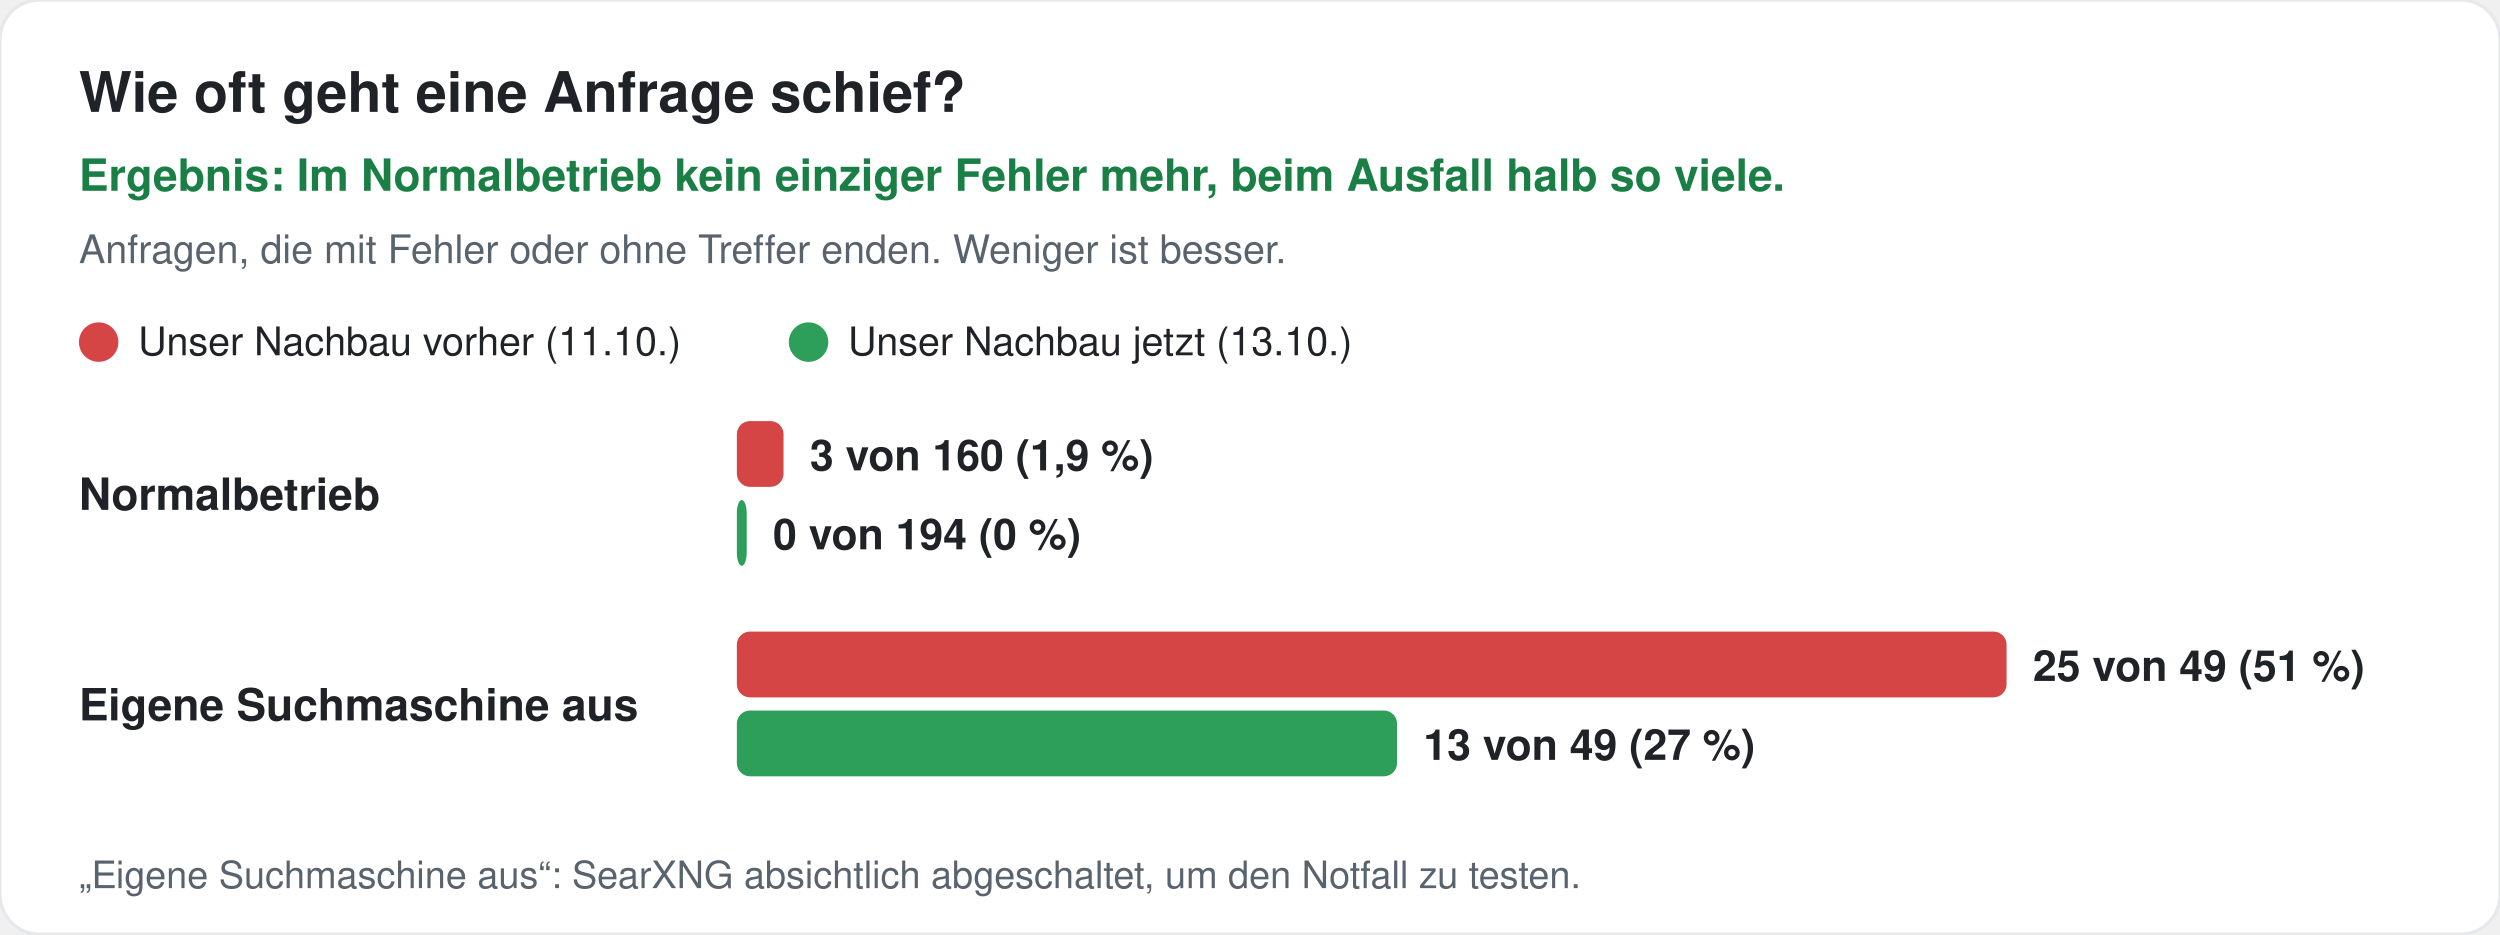
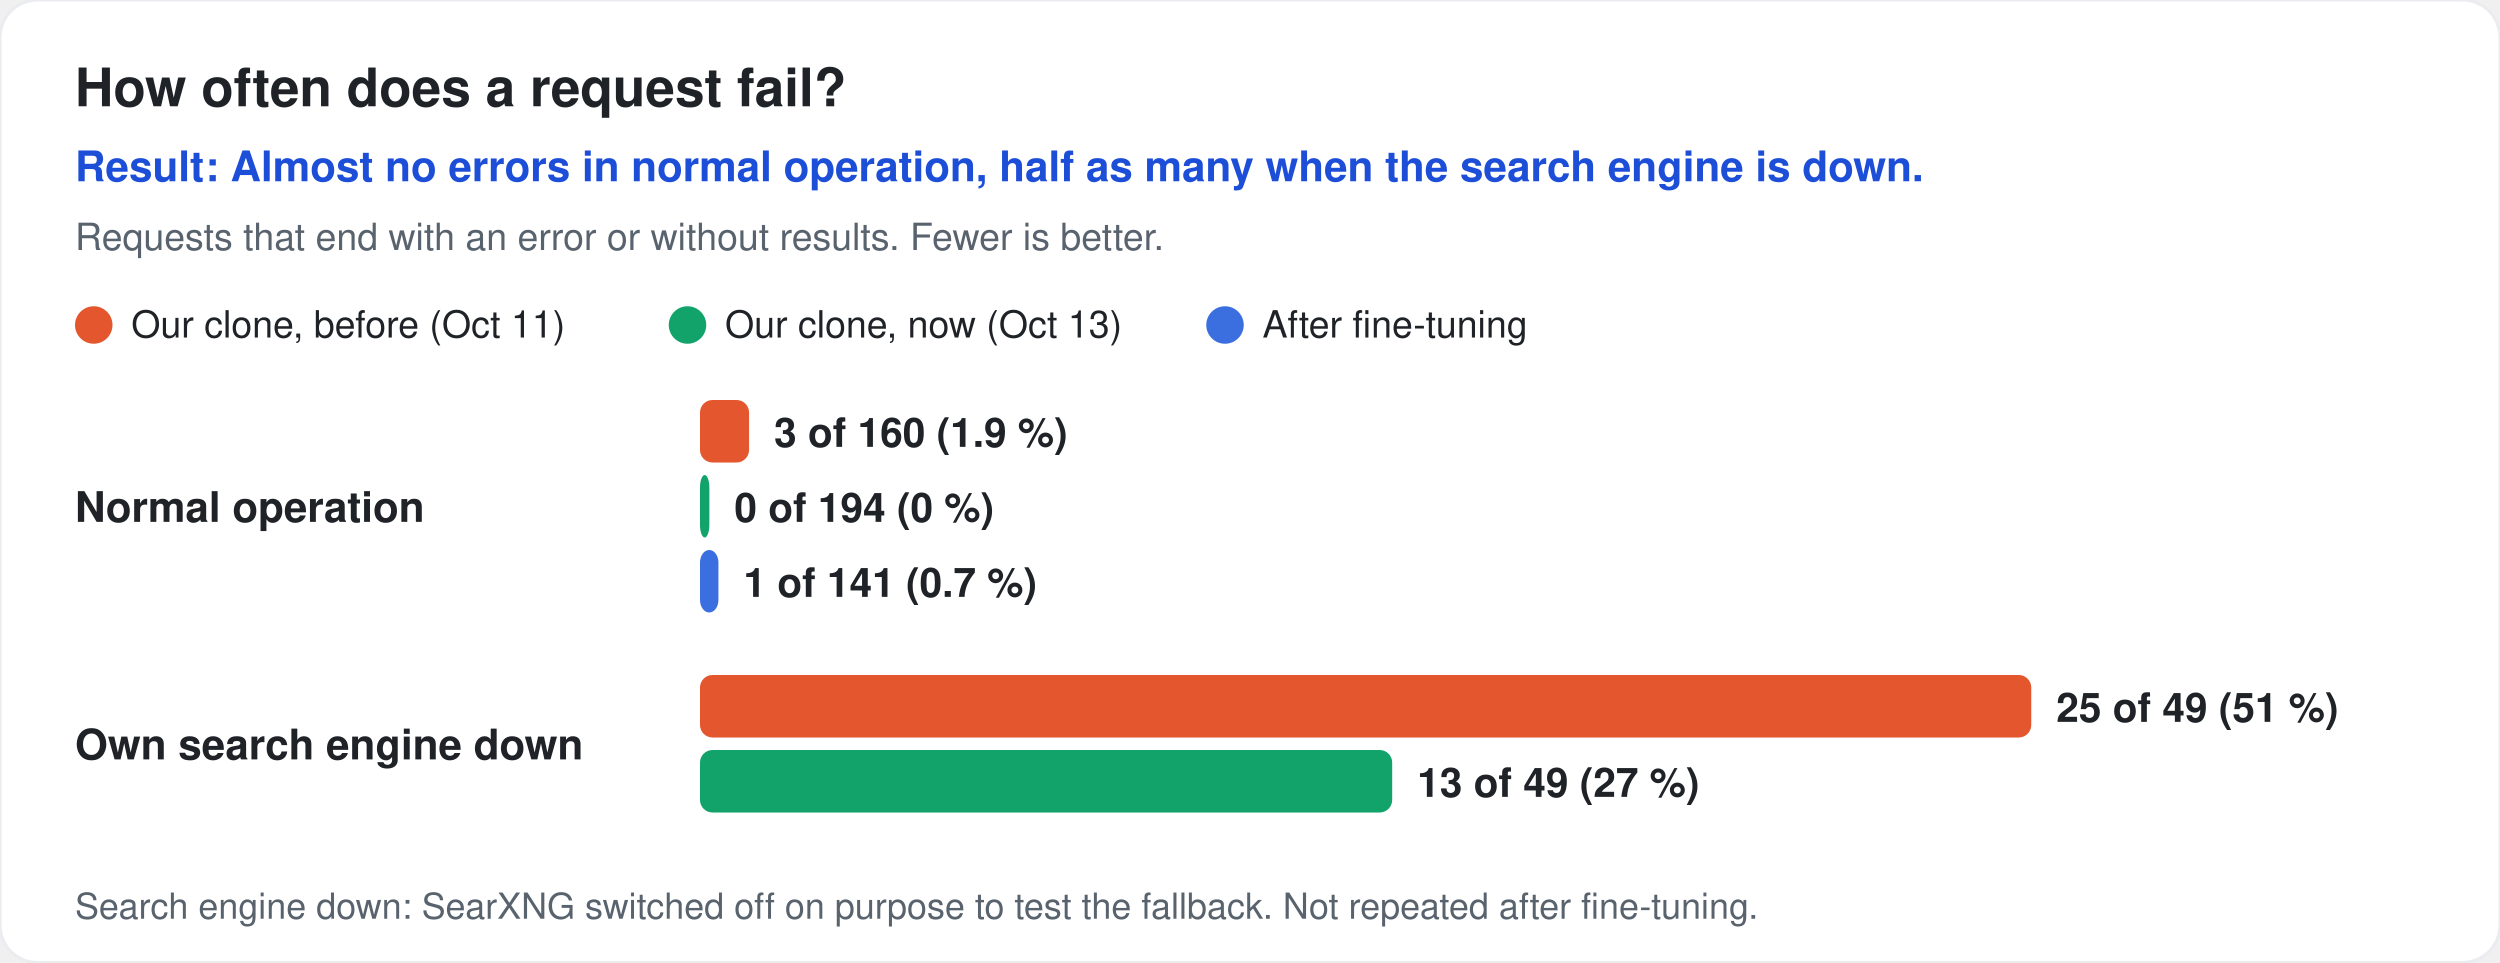
- <svg xmlns="http://www.w3.org/2000/svg" width="760" height="284" viewBox="0 0 760 284" font-family="-apple-system, BlinkMacSystemFont, 'Segoe UI', Helvetica, Arial, sans-serif">
-   <rect width="760" height="284" rx="12" fill="#FFFFFF" stroke="#E6E8EB" />
-   <text x="24.0" y="34.0" font-size="17" fill="#1F2328" text-anchor="start" font-weight="650">Wie oft geht eine Anfrage schief?</text>
-   <text x="24.0" y="58.0" font-size="13.5" fill="#1A7F45" text-anchor="start" font-weight="650">Ergebnis: Im Normalbetrieb kein einziger Fehler mehr, beim Ausfall halb so viele.</text>
-   <text x="24.0" y="80.0" font-size="12" fill="#59636E" text-anchor="start" font-weight="400">Anfragen, die mit Fehler oder ohne Treffer enden. Weniger ist besser.</text>
-   <circle cx="30" cy="104" r="6" fill="#D64545" />
-   <text x="42.0" y="108.0" font-size="12" fill="#1F2328" text-anchor="start" font-weight="400">Unser Nachbau vorher (11.10.)</text>
-   <circle cx="245.8" cy="104" r="6" fill="#2E9E5B" />
-   <text x="257.8" y="108.0" font-size="12" fill="#1F2328" text-anchor="start" font-weight="400">Unser Nachbau jetzt (13.10.)</text>
-   <text x="24.0" y="155.0" font-size="13.5" fill="#1F2328" text-anchor="start" font-weight="600">Normalbetrieb</text>
-   <rect x="224" y="128" width="14.2" height="20" rx="4" fill="#D64545" />
-   <text x="246.2" y="143.0" font-size="13" fill="#1F2328" text-anchor="start" font-weight="650">3 von 160 (1,9 %)</text>
-   <rect x="224" y="152" width="3.0" height="20" rx="4" fill="#2E9E5B" />
-   <text x="235.0" y="167.0" font-size="13" fill="#1F2328" text-anchor="start" font-weight="650">0 von 194 (0 %)</text>
-   <text x="24.0" y="219.0" font-size="13.5" fill="#1F2328" text-anchor="start" font-weight="600">Eigene Suchmaschine aus</text>
-   <rect x="224" y="192" width="386.0" height="20" rx="4" fill="#D64545" />
-   <text x="618.0" y="207.0" font-size="13" fill="#1F2328" text-anchor="start" font-weight="650">25 von 49 (51 %)</text>
-   <rect x="224" y="216" width="200.7" height="20" rx="4" fill="#2E9E5B" />
-   <text x="432.7" y="231.0" font-size="13" fill="#1F2328" text-anchor="start" font-weight="650">13 von 49 (27 %)</text>
-   <text x="24.0" y="270.0" font-size="11.5" fill="#59636E" text-anchor="start" font-weight="400">„Eigene Suchmaschine aus“: SearXNG absichtlich abgeschaltet, um den Notfall zu testen.</text>
+ <svg xmlns="http://www.w3.org/2000/svg" width="800" height="308" viewBox="0 0 800 308" font-family="-apple-system, BlinkMacSystemFont, 'Segoe UI', Helvetica, Arial, sans-serif">
+   <rect width="800" height="308" rx="12" fill="#FFFFFF" stroke="#EAECEF" />
+   <text x="24.0" y="34.0" font-size="17" fill="#1F2328" text-anchor="start" font-weight="650">How often does a request fail?</text>
+   <text x="24.0" y="58.0" font-size="13.5" fill="#1D4ED8" text-anchor="start" font-weight="650">Result: Almost no errors in normal operation, half as many when the search engine is down.</text>
+   <text x="24.0" y="80.0" font-size="12" fill="#59636E" text-anchor="start" font-weight="400">Requests that end with an error or without results. Fewer is better.</text>
+   <circle cx="30" cy="104" r="6" fill="#E4572E" />
+   <text x="42.0" y="108.0" font-size="12" fill="#1F2328" text-anchor="start" font-weight="400">Our clone, before (Oct 11)</text>
+   <circle cx="220.0" cy="104" r="6" fill="#12A36B" />
+   <text x="232.0" y="108.0" font-size="12" fill="#1F2328" text-anchor="start" font-weight="400">Our clone, now (Oct 13)</text>
+   <circle cx="392.0" cy="104" r="6" fill="#3B6FE0" />
+   <text x="404.0" y="108.0" font-size="12" fill="#1F2328" text-anchor="start" font-weight="400">After fine-tuning</text>
+   <text x="24.0" y="167.0" font-size="13.5" fill="#1F2328" text-anchor="start" font-weight="600">Normal operation</text>
+   <rect x="224" y="128" width="15.7" height="20" rx="4" fill="#E4572E" />
+   <text x="247.7" y="143.0" font-size="13" fill="#1F2328" text-anchor="start" font-weight="650">3 of 160 (1.9 %)</text>
+   <rect x="224" y="152" width="3.0" height="20" rx="4" fill="#12A36B" />
+   <text x="235.0" y="167.0" font-size="13" fill="#1F2328" text-anchor="start" font-weight="650">0 of 194 (0 %)</text>
+   <rect x="224" y="176" width="5.9" height="20" rx="4" fill="#3B6FE0" />
+   <text x="237.9" y="191.0" font-size="13" fill="#1F2328" text-anchor="start" font-weight="650">1 of 141 (0.7 %)</text>
+   <text x="24.0" y="243.0" font-size="13.5" fill="#1F2328" text-anchor="start" font-weight="600">Own search engine down</text>
+   <rect x="224" y="216" width="426.0" height="20" rx="4" fill="#E4572E" />
+   <text x="658.0" y="231.0" font-size="13" fill="#1F2328" text-anchor="start" font-weight="650">25 of 49 (51 %)</text>
+   <rect x="224" y="240" width="221.5" height="20" rx="4" fill="#12A36B" />
+   <text x="453.5" y="255.0" font-size="13" fill="#1F2328" text-anchor="start" font-weight="650">13 of 49 (27 %)</text>
+   <text x="24.0" y="294.0" font-size="11.5" fill="#59636E" text-anchor="start" font-weight="400">Search engine down: SearXNG switched off on purpose to test the fallback. Not repeated after fine-tuning.</text>
</svg>
